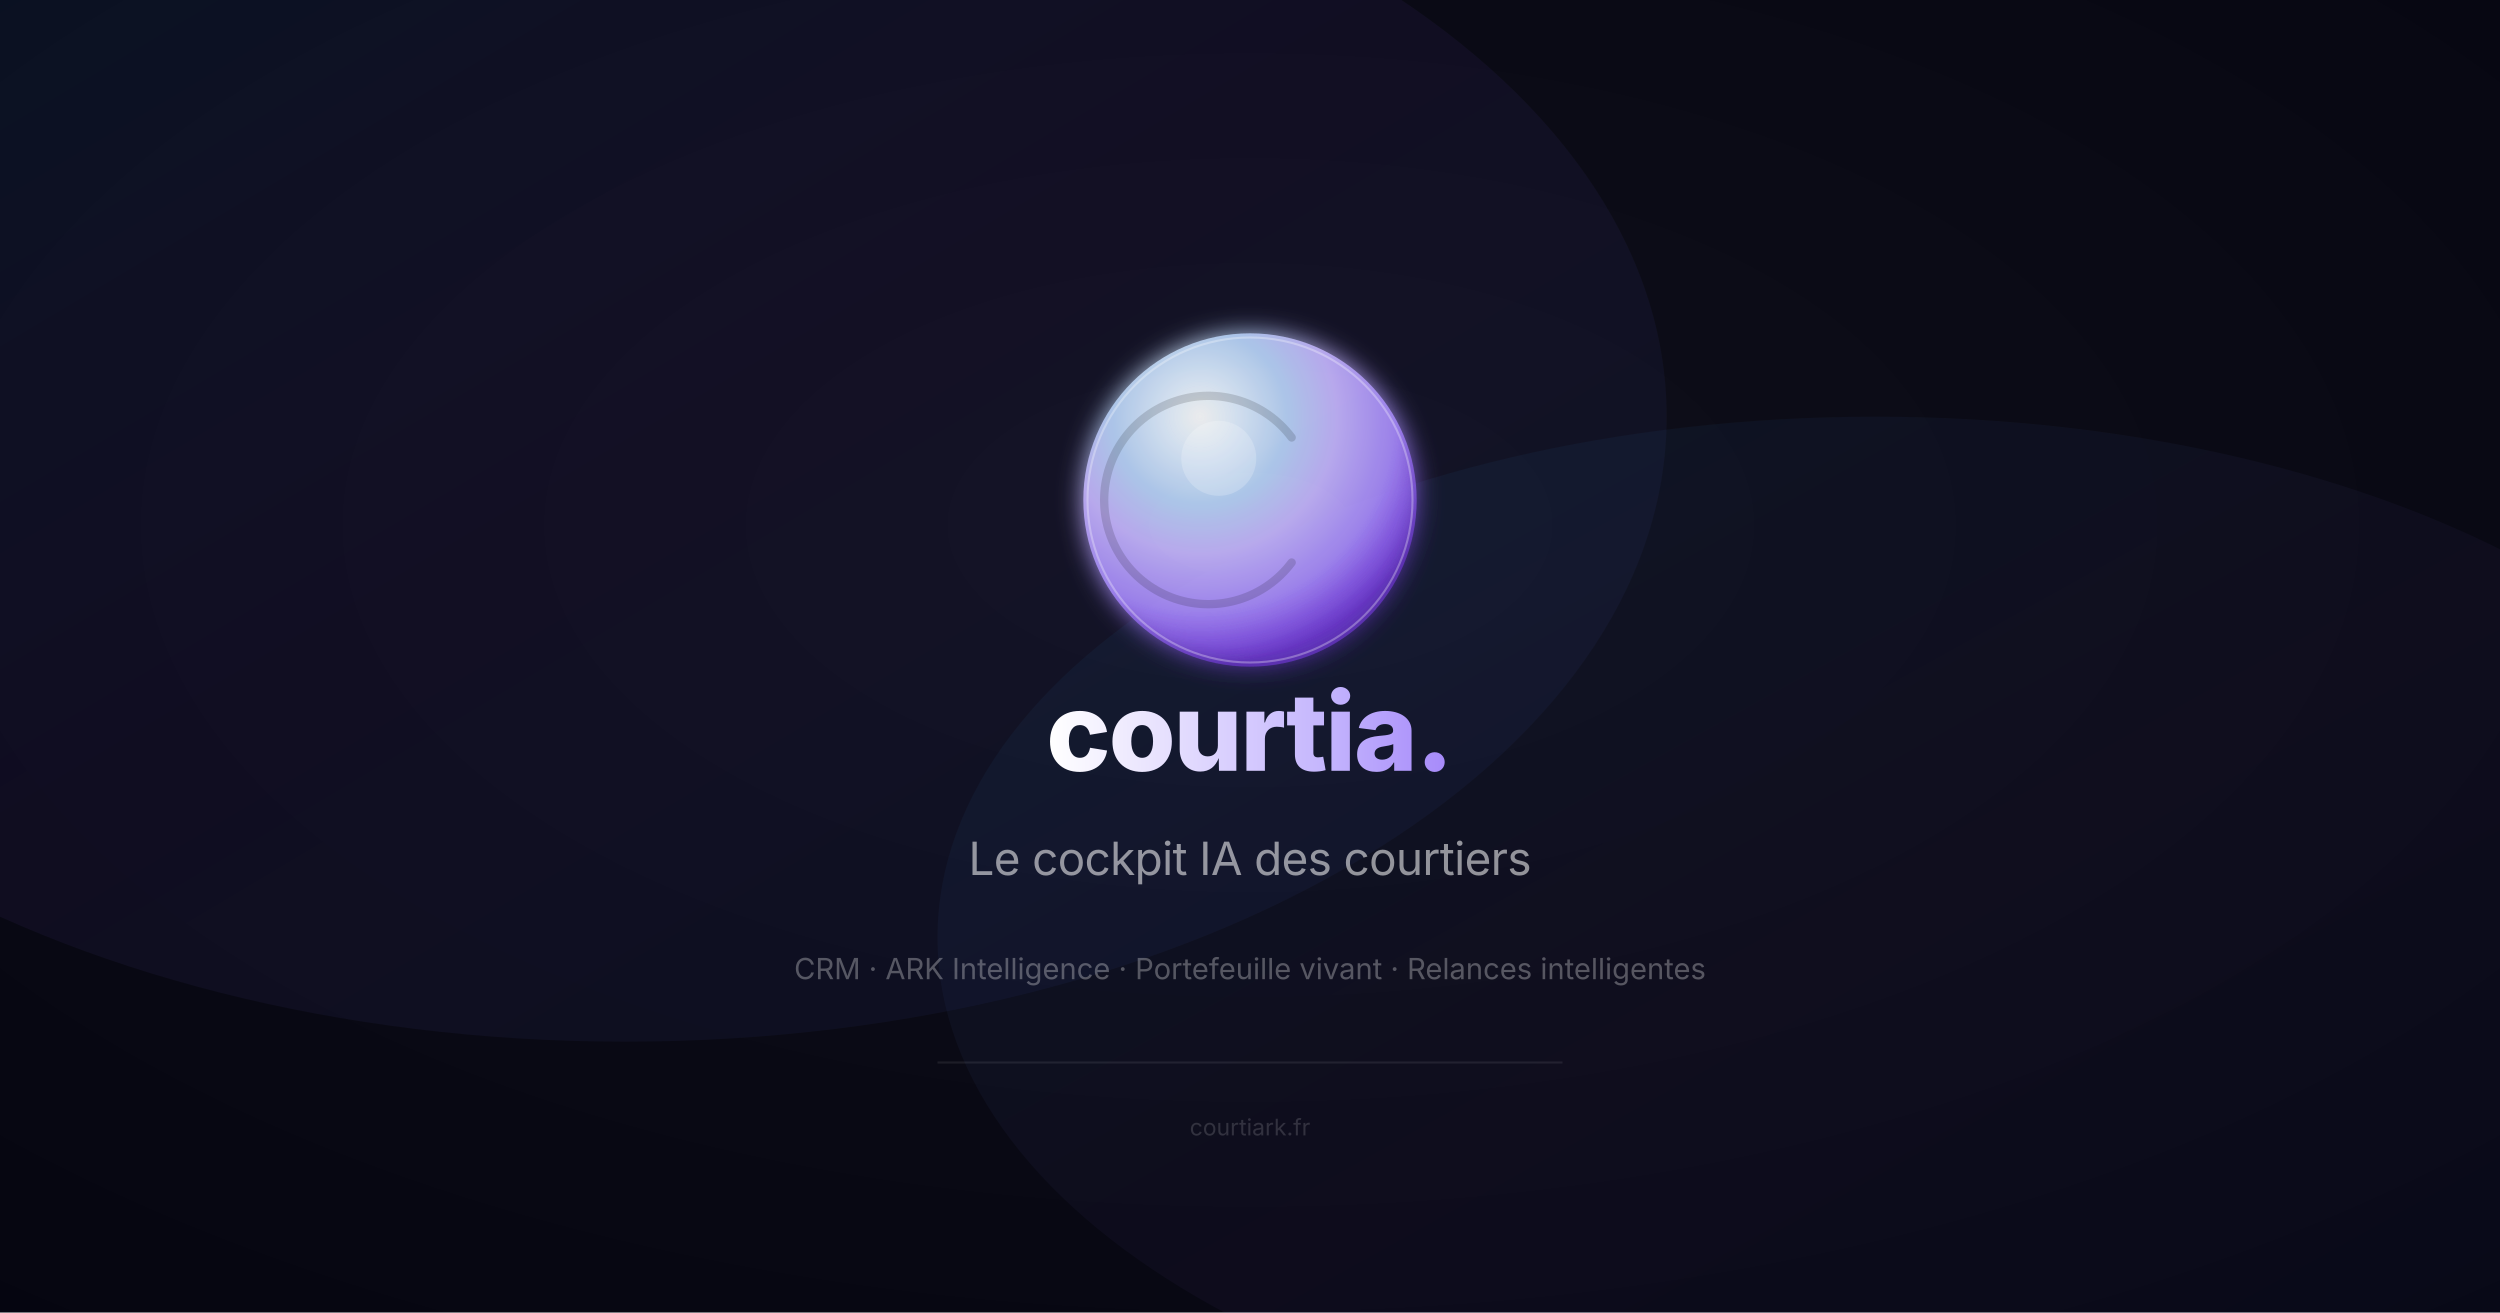
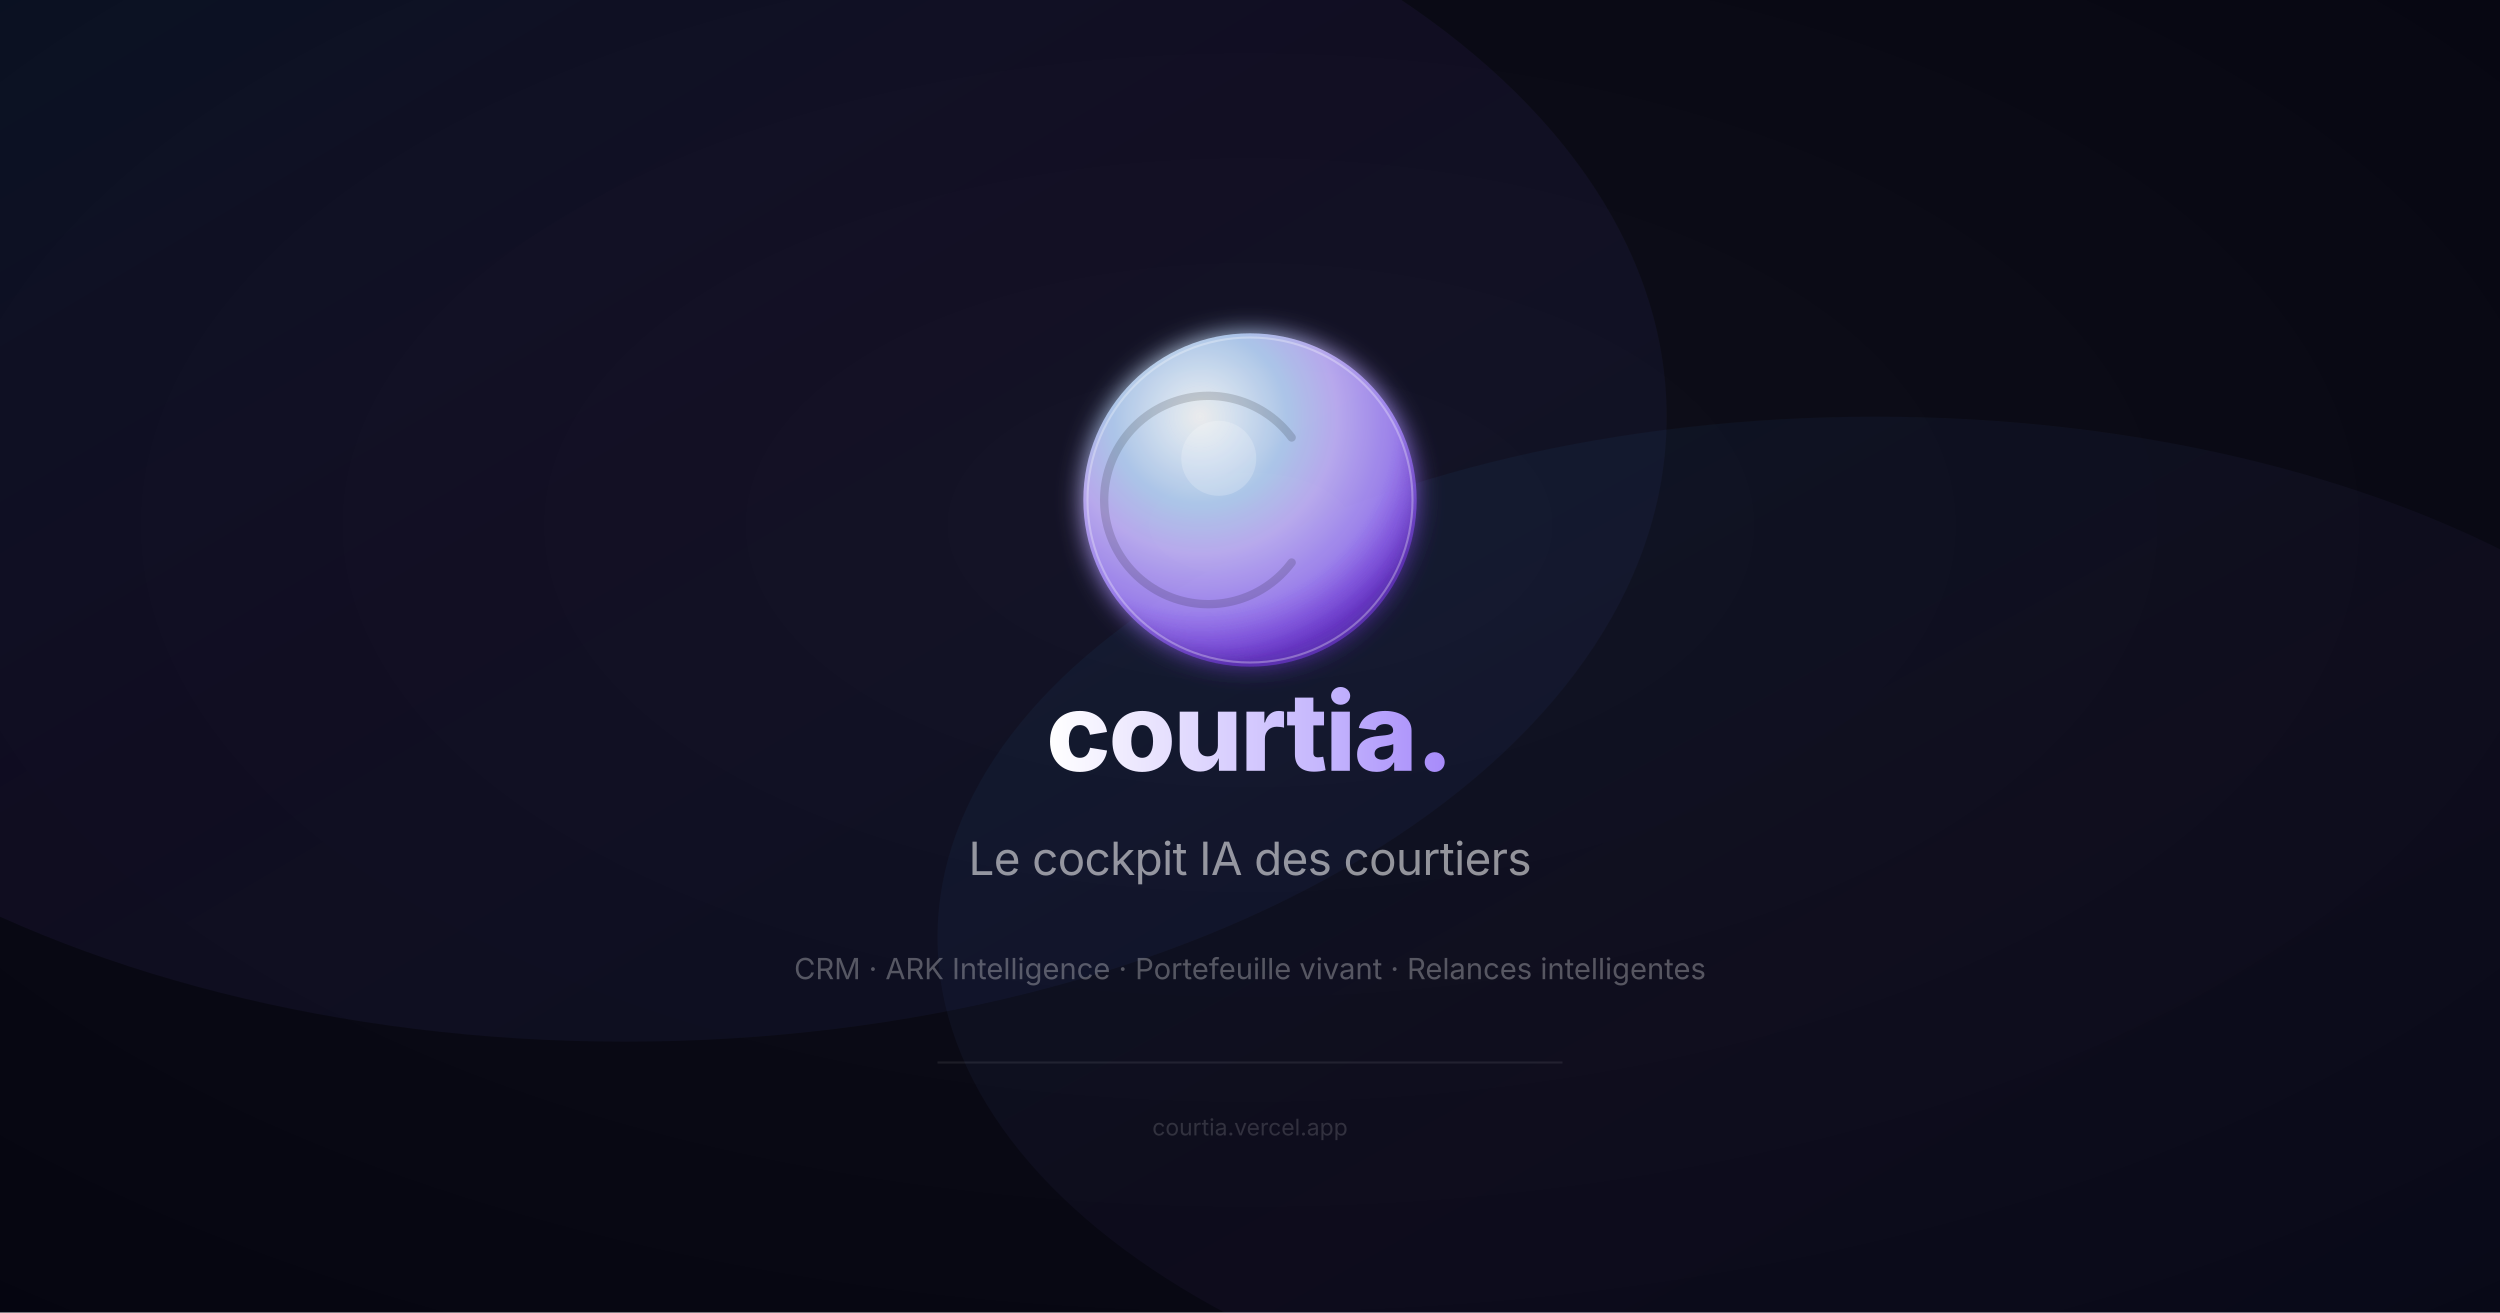
<svg xmlns="http://www.w3.org/2000/svg" width="1200" height="630" viewBox="0 0 1200 630" fill="none">
  <defs>
    <radialGradient id="bg" cx="50%" cy="40%" r="80%">
      <stop offset="0%" stop-color="#0f0f1a" />
      <stop offset="100%" stop-color="#050510" />
    </radialGradient>
    <radialGradient id="bubble" cx="35%" cy="25%" r="75%">
      <stop offset="0%" stop-color="#ffffff" stop-opacity="0.9" />
      <stop offset="15%" stop-color="#e0f0ff" />
      <stop offset="35%" stop-color="#b8d4f8" />
      <stop offset="55%" stop-color="#c4b5fd" />
      <stop offset="78%" stop-color="#a78bfa" />
      <stop offset="100%" stop-color="#7c3aed" stop-opacity="0.6" />
    </radialGradient>
    <linearGradient id="aurora1" x1="0%" y1="0%" x2="100%" y2="100%">
      <stop offset="0%" stop-color="#06b6d4" stop-opacity="0.15" />
      <stop offset="50%" stop-color="#8b5cf6" stop-opacity="0.1" />
      <stop offset="100%" stop-color="#3b82f6" stop-opacity="0.08" />
    </linearGradient>
    <linearGradient id="wordmark" x1="0%" y1="0%" x2="100%" y2="0%">
      <stop offset="0%" stop-color="#ffffff" />
      <stop offset="70%" stop-color="#c4b5fd" />
      <stop offset="100%" stop-color="#a78bfa" />
    </linearGradient>
    <filter id="glow">
      <feGaussianBlur stdDeviation="6" result="blur" />
      <feMerge>
        <feMergeNode in="blur" />
        <feMergeNode in="SourceGraphic" />
      </feMerge>
    </filter>
  </defs>
  <rect width="1200" height="630" fill="url(#bg)" />
  <ellipse cx="300" cy="200" rx="500" ry="300" fill="url(#aurora1)" opacity="0.6" />
  <ellipse cx="900" cy="450" rx="450" ry="250" fill="url(#aurora1)" opacity="0.4" />
  <g transform="translate(600, 240)">
    <circle cx="0" cy="0" r="80" fill="url(#bubble)" filter="url(#glow)" opacity="0.92" />
    <circle cx="0" cy="0" r="78" fill="none" stroke="rgba(255,255,255,0.3)" stroke-width="1" />
    <circle cx="-15" cy="-20" r="18" fill="white" opacity="0.2" />
    <path d="M 20,-30 A 50,50 0 1,0 20,30" fill="none" stroke="rgba(0,0,0,0.15)" stroke-width="4" stroke-linecap="round" />
  </g>
  <text x="600" y="370" text-anchor="middle" font-family="Inter, -apple-system, sans-serif" font-size="52" font-weight="800" fill="url(#wordmark)" letter-spacing="-1">
    courtia.
  </text>
  <text x="600" y="420" text-anchor="middle" font-family="Inter, -apple-system, sans-serif" font-size="22" font-weight="400" fill="rgba(255,255,255,0.55)" letter-spacing="-0.3">
    Le cockpit IA des courtiers
  </text>
  <text x="600" y="470" text-anchor="middle" font-family="Inter, -apple-system, sans-serif" font-size="14" font-weight="400" fill="rgba(255,255,255,0.3)">
    CRM · ARK Intelligence · Portefeuille vivant · Relances intelligentes
  </text>
  <line x1="450" y1="510" x2="750" y2="510" stroke="rgba(255,255,255,0.08)" stroke-width="1" />
  <text x="600" y="545" text-anchor="middle" font-family="Inter, -apple-system, sans-serif" font-size="11" fill="rgba(255,255,255,0.15)">
-     courtiark.fr
+     courtia.vercel.app
  </text>
</svg>
